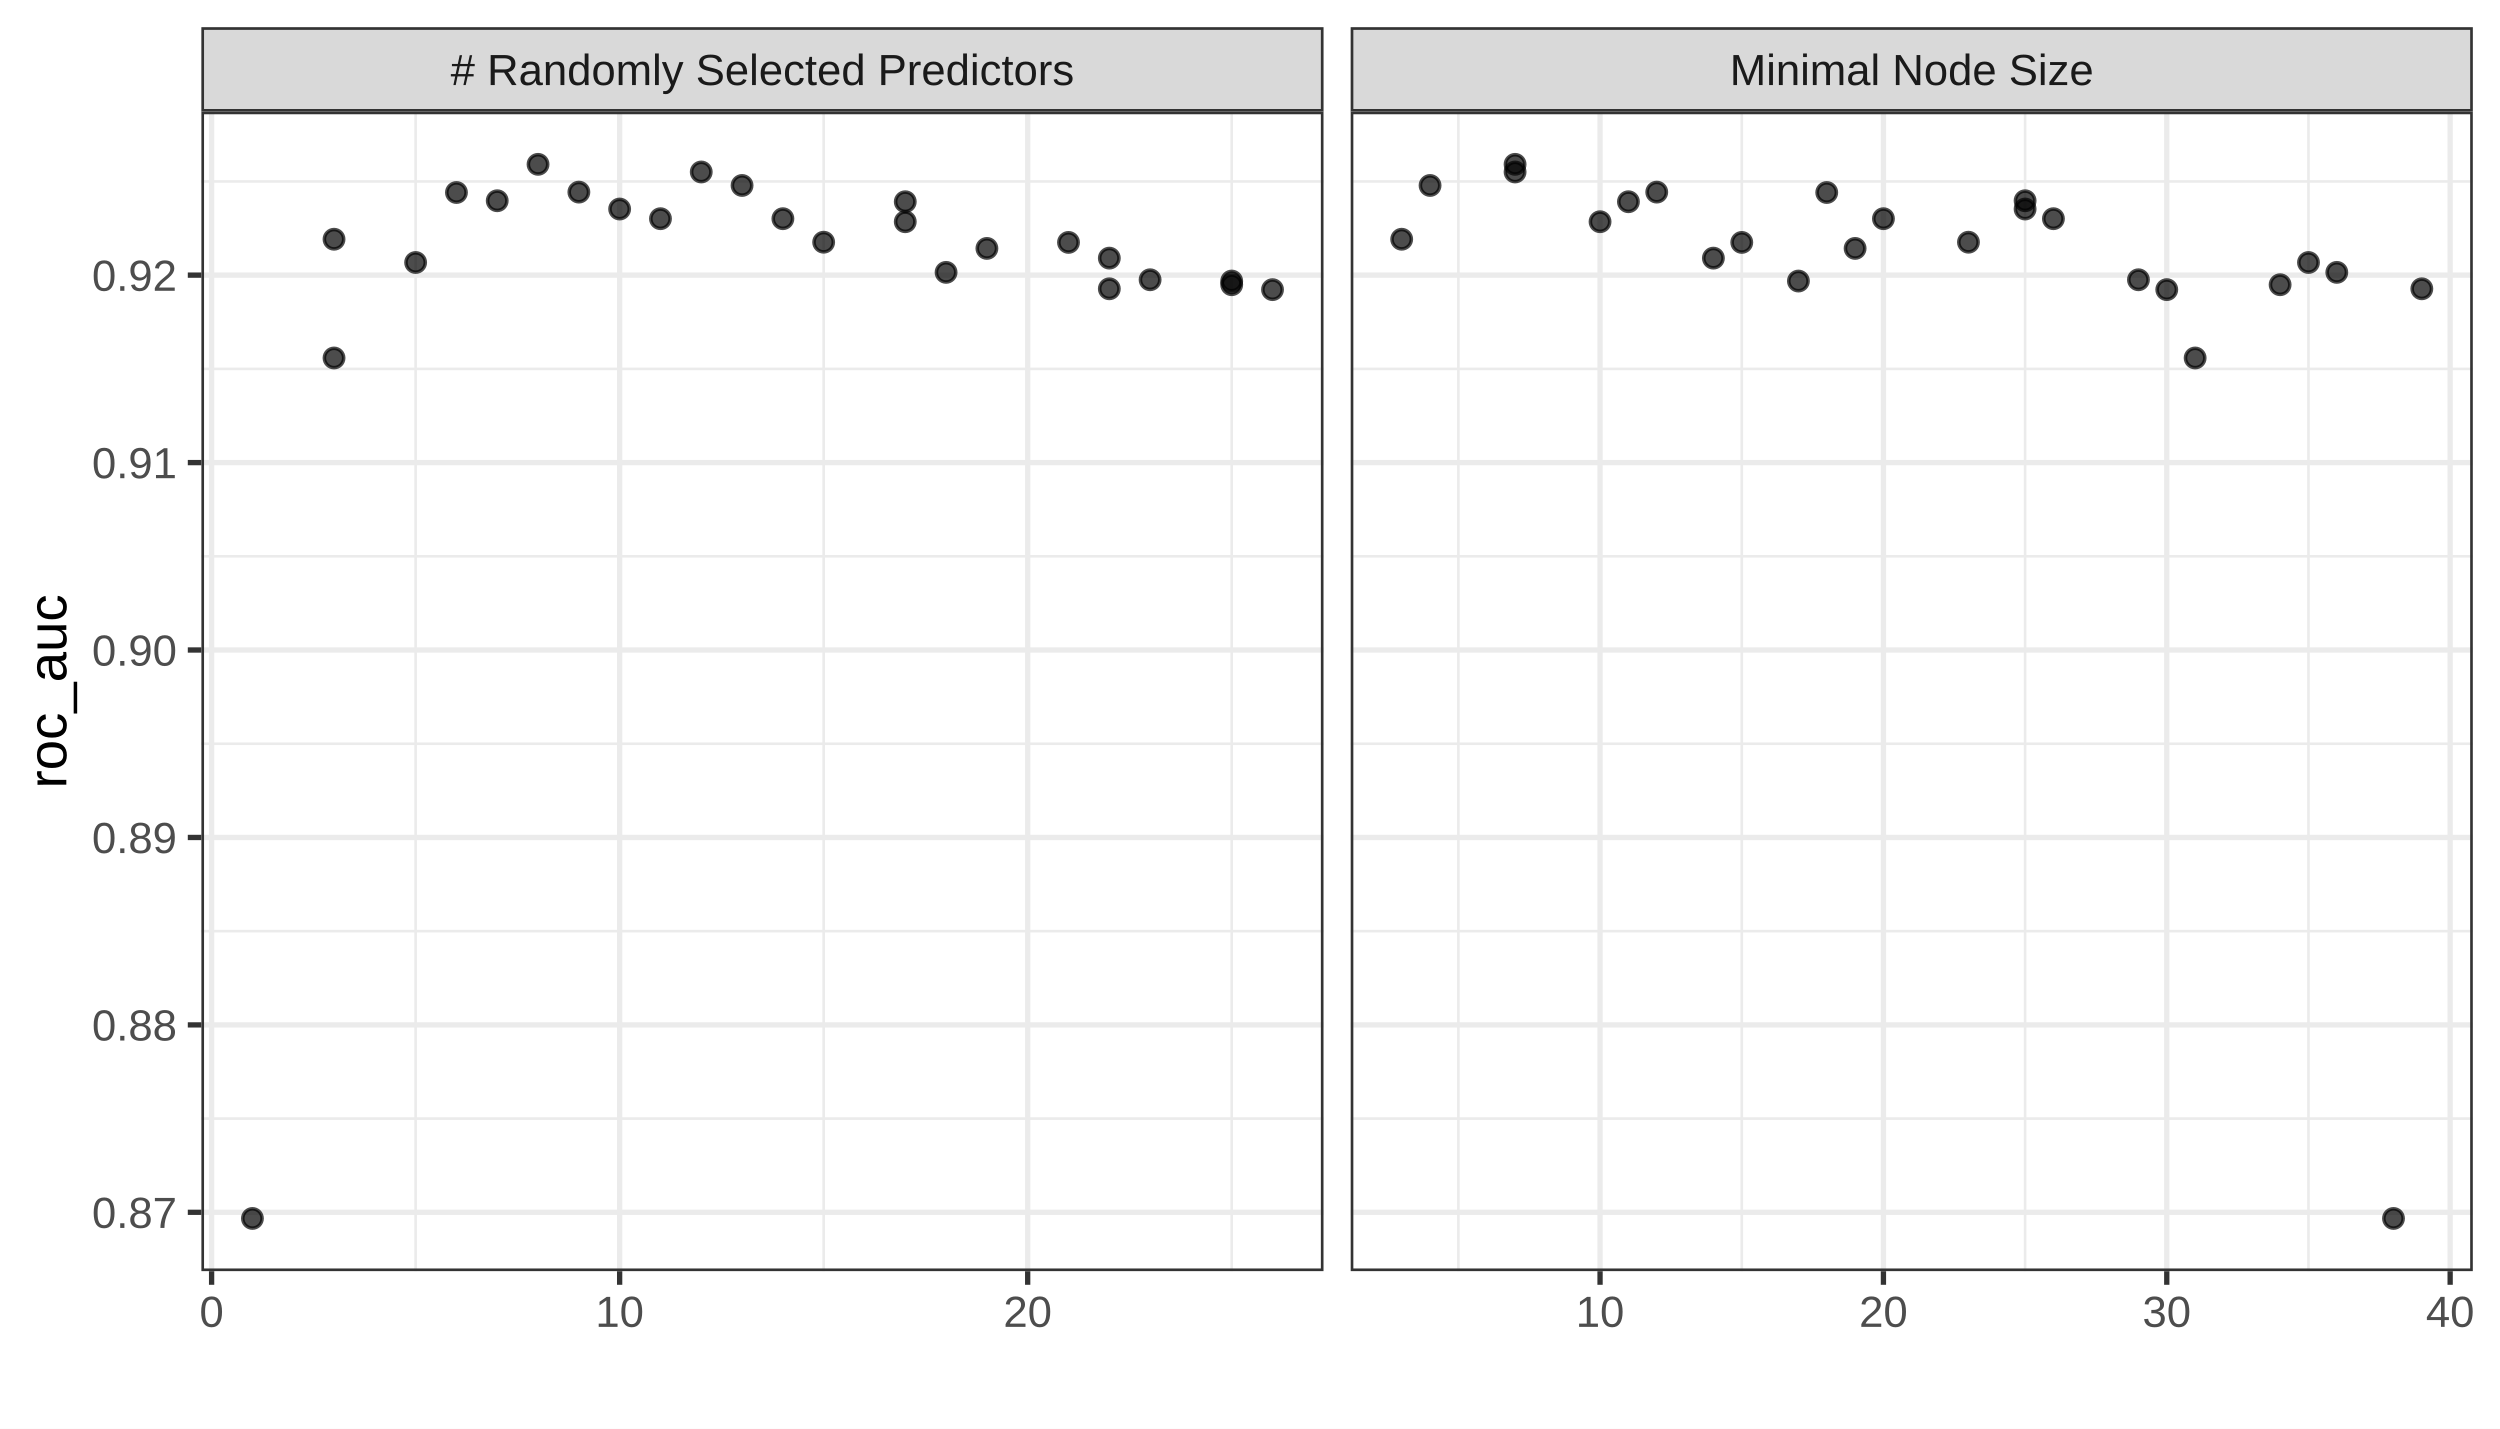
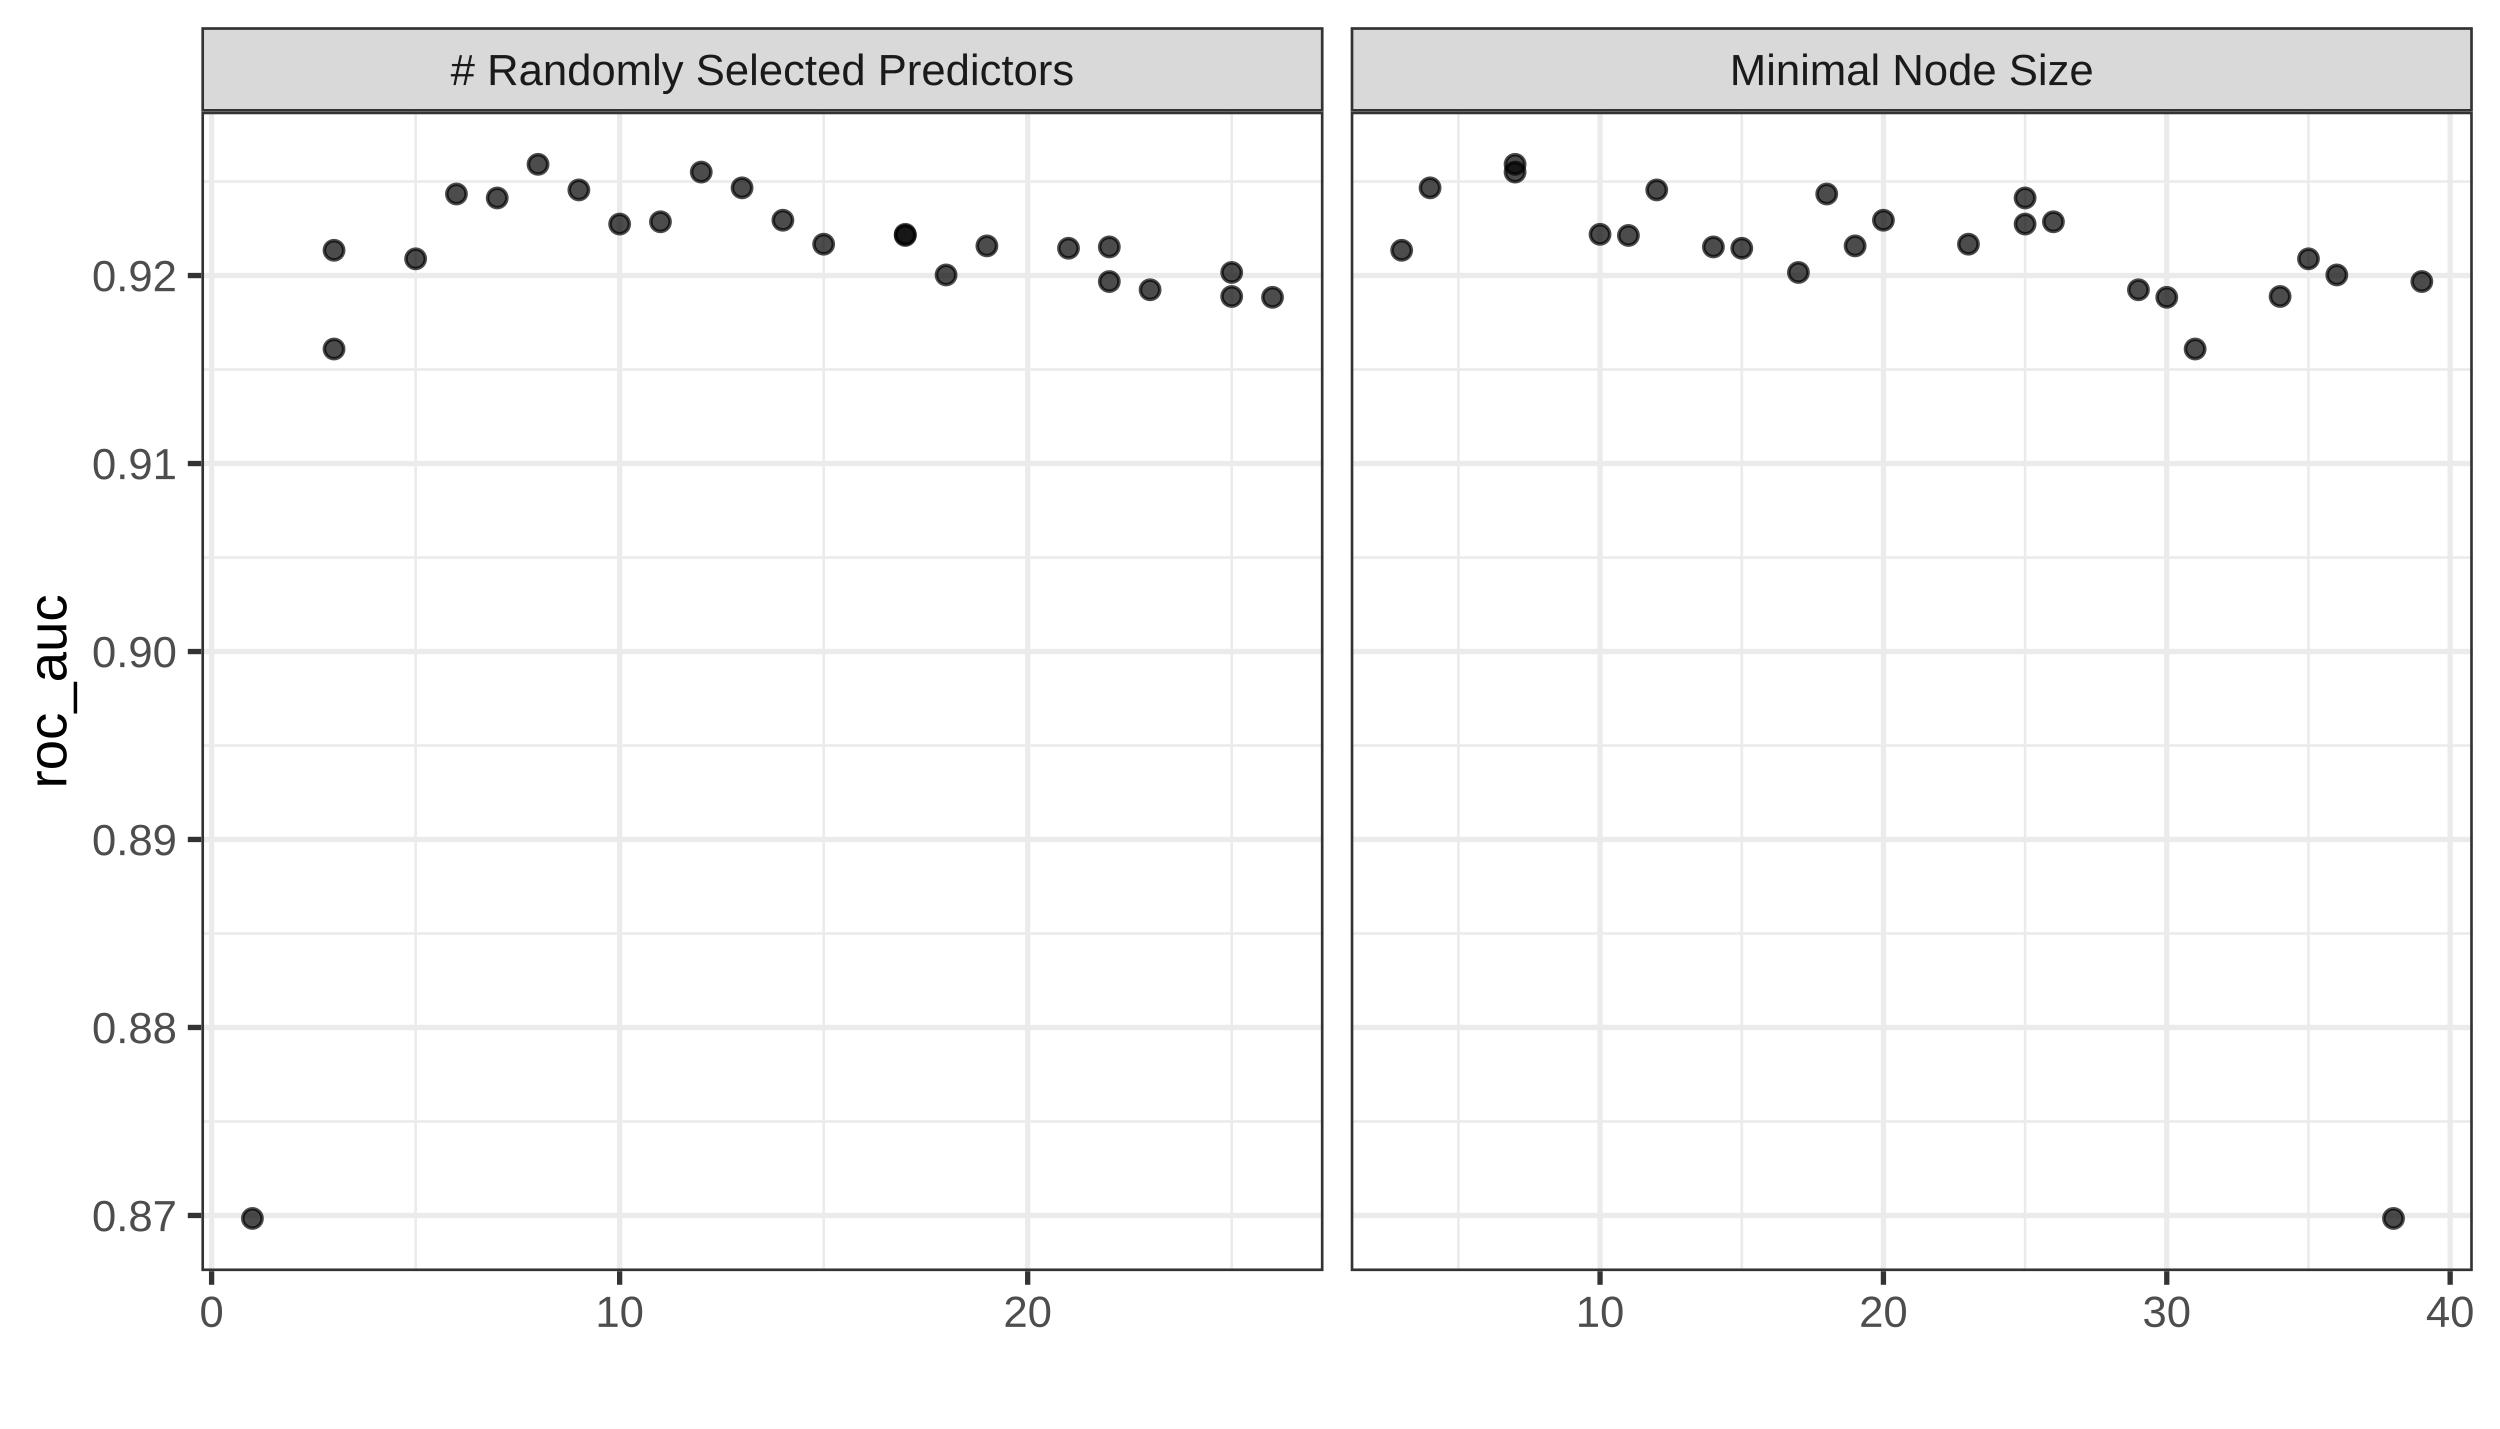
<svg xmlns="http://www.w3.org/2000/svg" class="svglite" width="504.00pt" height="288.00pt" viewBox="0 0 504.00 288.00">
  <defs>
    <style type="text/css">
    .svglite line, .svglite polyline, .svglite polygon, .svglite path, .svglite rect, .svglite circle {
      fill: none;
      stroke: #000000;
      stroke-linecap: round;
      stroke-linejoin: round;
      stroke-miterlimit: 10.00;
    }
    .svglite text {
      white-space: pre;
    }
  </style>
  </defs>
  <rect width="100%" height="100%" style="stroke: none; fill: none;" />
  <defs>
    <clipPath id="cpMC4wMHw1MDQuMDB8MC4wMHwyODguMDA=">
      <rect x="0.00" y="0.00" width="504.00" height="288.00" />
    </clipPath>
  </defs>
  <g clip-path="url(#cpMC4wMHw1MDQuMDB8MC4wMHwyODguMDA=)">
    <rect x="0.00" y="0.00" width="504.00" height="288.00" style="stroke-width: 1.07; stroke: #FFFFFF; fill: #FFFFFF;" />
  </g>
  <defs>
    <clipPath id="cpNDAuNjB8MjY2LjgyfDIyLjUwfDI1Ni4yNw==">
      <rect x="40.60" y="22.50" width="226.22" height="233.76" />
    </clipPath>
  </defs>
  <g clip-path="url(#cpNDAuNjB8MjY2LjgyfDIyLjUwfDI1Ni4yNw==)">
    <rect x="40.60" y="22.50" width="226.22" height="233.76" style="stroke-width: 1.07; stroke: none; fill: #FFFFFF;" />
-     <polyline points="40.60,225.51 266.82,225.51 " style="stroke-width: 0.53; stroke: #EBEBEB; stroke-linecap: butt;" />
-     <polyline points="40.60,187.72 266.82,187.72 " style="stroke-width: 0.53; stroke: #EBEBEB; stroke-linecap: butt;" />
-     <polyline points="40.60,149.94 266.82,149.94 " style="stroke-width: 0.53; stroke: #EBEBEB; stroke-linecap: butt;" />
-     <polyline points="40.60,112.15 266.82,112.15 " style="stroke-width: 0.53; stroke: #EBEBEB; stroke-linecap: butt;" />
-     <polyline points="40.60,74.37 266.82,74.37 " style="stroke-width: 0.53; stroke: #EBEBEB; stroke-linecap: butt;" />
-     <polyline points="40.60,36.58 266.82,36.58 " style="stroke-width: 0.53; stroke: #EBEBEB; stroke-linecap: butt;" />
+     <polyline points="40.60,226.09 266.82,226.09 " style="stroke-width: 0.53; stroke: #EBEBEB; stroke-linecap: butt;" />
+     <polyline points="40.60,188.19 266.82,188.19 " style="stroke-width: 0.53; stroke: #EBEBEB; stroke-linecap: butt;" />
+     <polyline points="40.60,150.30 266.82,150.30 " style="stroke-width: 0.53; stroke: #EBEBEB; stroke-linecap: butt;" />
+     <polyline points="40.60,112.40 266.82,112.40 " style="stroke-width: 0.53; stroke: #EBEBEB; stroke-linecap: butt;" />
+     <polyline points="40.60,74.50 266.82,74.50 " style="stroke-width: 0.53; stroke: #EBEBEB; stroke-linecap: butt;" />
+     <polyline points="40.60,36.60 266.82,36.60 " style="stroke-width: 0.53; stroke: #EBEBEB; stroke-linecap: butt;" />
    <polyline points="83.79,256.27 83.79,22.50 " style="stroke-width: 0.53; stroke: #EBEBEB; stroke-linecap: butt;" />
    <polyline points="166.05,256.27 166.05,22.50 " style="stroke-width: 0.53; stroke: #EBEBEB; stroke-linecap: butt;" />
    <polyline points="248.31,256.27 248.31,22.50 " style="stroke-width: 0.53; stroke: #EBEBEB; stroke-linecap: butt;" />
-     <polyline points="40.60,244.40 266.82,244.40 " style="stroke-width: 1.07; stroke: #EBEBEB; stroke-linecap: butt;" />
-     <polyline points="40.60,206.62 266.82,206.62 " style="stroke-width: 1.07; stroke: #EBEBEB; stroke-linecap: butt;" />
-     <polyline points="40.60,168.83 266.82,168.83 " style="stroke-width: 1.07; stroke: #EBEBEB; stroke-linecap: butt;" />
-     <polyline points="40.60,131.04 266.82,131.04 " style="stroke-width: 1.07; stroke: #EBEBEB; stroke-linecap: butt;" />
-     <polyline points="40.60,93.26 266.82,93.26 " style="stroke-width: 1.07; stroke: #EBEBEB; stroke-linecap: butt;" />
-     <polyline points="40.60,55.47 266.82,55.47 " style="stroke-width: 1.07; stroke: #EBEBEB; stroke-linecap: butt;" />
+     <polyline points="40.60,245.04 266.82,245.04 " style="stroke-width: 1.07; stroke: #EBEBEB; stroke-linecap: butt;" />
+     <polyline points="40.60,207.14 266.82,207.14 " style="stroke-width: 1.07; stroke: #EBEBEB; stroke-linecap: butt;" />
+     <polyline points="40.60,169.24 266.82,169.24 " style="stroke-width: 1.07; stroke: #EBEBEB; stroke-linecap: butt;" />
+     <polyline points="40.60,131.35 266.82,131.35 " style="stroke-width: 1.07; stroke: #EBEBEB; stroke-linecap: butt;" />
+     <polyline points="40.60,93.45 266.82,93.45 " style="stroke-width: 1.07; stroke: #EBEBEB; stroke-linecap: butt;" />
+     <polyline points="40.60,55.55 266.82,55.55 " style="stroke-width: 1.07; stroke: #EBEBEB; stroke-linecap: butt;" />
    <polyline points="42.66,256.27 42.66,22.50 " style="stroke-width: 1.07; stroke: #EBEBEB; stroke-linecap: butt;" />
    <polyline points="124.92,256.27 124.92,22.50 " style="stroke-width: 1.07; stroke: #EBEBEB; stroke-linecap: butt;" />
    <polyline points="207.18,256.27 207.18,22.50 " style="stroke-width: 1.07; stroke: #EBEBEB; stroke-linecap: butt;" />
-     <circle cx="141.37" cy="34.67" r="1.95" style="stroke-width: 0.71; stroke: #000000; stroke-opacity: 0.70; fill: #000000; fill-opacity: 0.70;" />
-     <circle cx="256.54" cy="58.39" r="1.95" style="stroke-width: 0.71; stroke: #000000; stroke-opacity: 0.70; fill: #000000; fill-opacity: 0.70;" />
-     <circle cx="100.24" cy="40.47" r="1.95" style="stroke-width: 0.71; stroke: #000000; stroke-opacity: 0.70; fill: #000000; fill-opacity: 0.70;" />
-     <circle cx="248.31" cy="57.40" r="1.95" style="stroke-width: 0.71; stroke: #000000; stroke-opacity: 0.70; fill: #000000; fill-opacity: 0.70;" />
-     <circle cx="149.60" cy="37.39" r="1.95" style="stroke-width: 0.71; stroke: #000000; stroke-opacity: 0.70; fill: #000000; fill-opacity: 0.70;" />
-     <circle cx="182.50" cy="44.70" r="1.95" style="stroke-width: 0.71; stroke: #000000; stroke-opacity: 0.70; fill: #000000; fill-opacity: 0.70;" />
+     <circle cx="141.37" cy="34.69" r="1.95" style="stroke-width: 0.71; stroke: #000000; stroke-opacity: 0.70; fill: #000000; fill-opacity: 0.70;" />
+     <circle cx="256.54" cy="59.94" r="1.95" style="stroke-width: 0.71; stroke: #000000; stroke-opacity: 0.70; fill: #000000; fill-opacity: 0.70;" />
+     <circle cx="100.24" cy="39.91" r="1.95" style="stroke-width: 0.71; stroke: #000000; stroke-opacity: 0.70; fill: #000000; fill-opacity: 0.70;" />
+     <circle cx="248.31" cy="59.77" r="1.95" style="stroke-width: 0.71; stroke: #000000; stroke-opacity: 0.70; fill: #000000; fill-opacity: 0.70;" />
+     <circle cx="149.60" cy="37.87" r="1.95" style="stroke-width: 0.71; stroke: #000000; stroke-opacity: 0.70; fill: #000000; fill-opacity: 0.70;" />
+     <circle cx="182.50" cy="47.24" r="1.95" style="stroke-width: 0.71; stroke: #000000; stroke-opacity: 0.70; fill: #000000; fill-opacity: 0.70;" />
    <circle cx="50.89" cy="245.64" r="1.95" style="stroke-width: 0.71; stroke: #000000; stroke-opacity: 0.70; fill: #000000; fill-opacity: 0.70;" />
-     <circle cx="124.92" cy="42.14" r="1.95" style="stroke-width: 0.71; stroke: #000000; stroke-opacity: 0.70; fill: #000000; fill-opacity: 0.70;" />
-     <circle cx="182.50" cy="40.67" r="1.95" style="stroke-width: 0.71; stroke: #000000; stroke-opacity: 0.70; fill: #000000; fill-opacity: 0.70;" />
-     <circle cx="198.96" cy="50.08" r="1.95" style="stroke-width: 0.71; stroke: #000000; stroke-opacity: 0.70; fill: #000000; fill-opacity: 0.70;" />
-     <circle cx="231.86" cy="56.40" r="1.95" style="stroke-width: 0.71; stroke: #000000; stroke-opacity: 0.70; fill: #000000; fill-opacity: 0.70;" />
-     <circle cx="83.79" cy="52.92" r="1.95" style="stroke-width: 0.71; stroke: #000000; stroke-opacity: 0.70; fill: #000000; fill-opacity: 0.70;" />
+     <circle cx="124.92" cy="45.17" r="1.95" style="stroke-width: 0.71; stroke: #000000; stroke-opacity: 0.70; fill: #000000; fill-opacity: 0.70;" />
+     <circle cx="182.50" cy="47.47" r="1.95" style="stroke-width: 0.71; stroke: #000000; stroke-opacity: 0.70; fill: #000000; fill-opacity: 0.70;" />
+     <circle cx="198.96" cy="49.57" r="1.95" style="stroke-width: 0.71; stroke: #000000; stroke-opacity: 0.70; fill: #000000; fill-opacity: 0.70;" />
+     <circle cx="231.86" cy="58.42" r="1.95" style="stroke-width: 0.71; stroke: #000000; stroke-opacity: 0.70; fill: #000000; fill-opacity: 0.70;" />
+     <circle cx="83.79" cy="52.18" r="1.95" style="stroke-width: 0.71; stroke: #000000; stroke-opacity: 0.70; fill: #000000; fill-opacity: 0.70;" />
    <circle cx="108.47" cy="33.13" r="1.95" style="stroke-width: 0.71; stroke: #000000; stroke-opacity: 0.70; fill: #000000; fill-opacity: 0.70;" />
-     <circle cx="157.83" cy="44.09" r="1.95" style="stroke-width: 0.71; stroke: #000000; stroke-opacity: 0.70; fill: #000000; fill-opacity: 0.70;" />
-     <circle cx="67.34" cy="72.17" r="1.95" style="stroke-width: 0.71; stroke: #000000; stroke-opacity: 0.70; fill: #000000; fill-opacity: 0.70;" />
-     <circle cx="223.64" cy="52.04" r="1.95" style="stroke-width: 0.71; stroke: #000000; stroke-opacity: 0.70; fill: #000000; fill-opacity: 0.70;" />
-     <circle cx="133.15" cy="44.09" r="1.95" style="stroke-width: 0.71; stroke: #000000; stroke-opacity: 0.70; fill: #000000; fill-opacity: 0.70;" />
-     <circle cx="190.73" cy="54.91" r="1.95" style="stroke-width: 0.71; stroke: #000000; stroke-opacity: 0.70; fill: #000000; fill-opacity: 0.70;" />
-     <circle cx="116.70" cy="38.73" r="1.95" style="stroke-width: 0.71; stroke: #000000; stroke-opacity: 0.70; fill: #000000; fill-opacity: 0.70;" />
-     <circle cx="215.41" cy="48.87" r="1.95" style="stroke-width: 0.71; stroke: #000000; stroke-opacity: 0.70; fill: #000000; fill-opacity: 0.70;" />
-     <circle cx="67.34" cy="48.23" r="1.95" style="stroke-width: 0.71; stroke: #000000; stroke-opacity: 0.70; fill: #000000; fill-opacity: 0.70;" />
-     <circle cx="248.31" cy="56.66" r="1.95" style="stroke-width: 0.71; stroke: #000000; stroke-opacity: 0.70; fill: #000000; fill-opacity: 0.70;" />
-     <circle cx="223.64" cy="58.22" r="1.95" style="stroke-width: 0.71; stroke: #000000; stroke-opacity: 0.70; fill: #000000; fill-opacity: 0.70;" />
-     <circle cx="92.02" cy="38.81" r="1.95" style="stroke-width: 0.71; stroke: #000000; stroke-opacity: 0.70; fill: #000000; fill-opacity: 0.70;" />
-     <circle cx="166.05" cy="48.83" r="1.95" style="stroke-width: 0.71; stroke: #000000; stroke-opacity: 0.70; fill: #000000; fill-opacity: 0.70;" />
+     <circle cx="157.83" cy="44.40" r="1.95" style="stroke-width: 0.71; stroke: #000000; stroke-opacity: 0.70; fill: #000000; fill-opacity: 0.70;" />
+     <circle cx="67.34" cy="70.36" r="1.95" style="stroke-width: 0.71; stroke: #000000; stroke-opacity: 0.70; fill: #000000; fill-opacity: 0.70;" />
+     <circle cx="223.64" cy="49.78" r="1.95" style="stroke-width: 0.71; stroke: #000000; stroke-opacity: 0.70; fill: #000000; fill-opacity: 0.70;" />
+     <circle cx="133.15" cy="44.71" r="1.95" style="stroke-width: 0.71; stroke: #000000; stroke-opacity: 0.70; fill: #000000; fill-opacity: 0.70;" />
+     <circle cx="190.73" cy="55.43" r="1.95" style="stroke-width: 0.71; stroke: #000000; stroke-opacity: 0.70; fill: #000000; fill-opacity: 0.70;" />
+     <circle cx="116.70" cy="38.29" r="1.95" style="stroke-width: 0.71; stroke: #000000; stroke-opacity: 0.70; fill: #000000; fill-opacity: 0.70;" />
+     <circle cx="215.41" cy="50.05" r="1.95" style="stroke-width: 0.71; stroke: #000000; stroke-opacity: 0.70; fill: #000000; fill-opacity: 0.70;" />
+     <circle cx="67.34" cy="50.46" r="1.95" style="stroke-width: 0.71; stroke: #000000; stroke-opacity: 0.70; fill: #000000; fill-opacity: 0.70;" />
+     <circle cx="248.31" cy="54.93" r="1.95" style="stroke-width: 0.71; stroke: #000000; stroke-opacity: 0.70; fill: #000000; fill-opacity: 0.70;" />
+     <circle cx="223.64" cy="56.76" r="1.95" style="stroke-width: 0.71; stroke: #000000; stroke-opacity: 0.70; fill: #000000; fill-opacity: 0.70;" />
+     <circle cx="92.02" cy="39.11" r="1.95" style="stroke-width: 0.71; stroke: #000000; stroke-opacity: 0.70; fill: #000000; fill-opacity: 0.70;" />
+     <circle cx="166.05" cy="49.23" r="1.95" style="stroke-width: 0.71; stroke: #000000; stroke-opacity: 0.70; fill: #000000; fill-opacity: 0.70;" />
    <rect x="40.60" y="22.50" width="226.22" height="233.76" style="stroke-width: 1.07; stroke: #333333;" />
  </g>
  <g clip-path="url(#cpMC4wMHw1MDQuMDB8MC4wMHwyODguMDA=)">
</g>
  <defs>
    <clipPath id="cpMjcyLjMwfDQ5OC41MnwyMi41MHwyNTYuMjc=">
      <rect x="272.30" y="22.50" width="226.22" height="233.76" />
    </clipPath>
  </defs>
  <g clip-path="url(#cpMjcyLjMwfDQ5OC41MnwyMi41MHwyNTYuMjc=)">
    <rect x="272.30" y="22.50" width="226.22" height="233.76" style="stroke-width: 1.07; stroke: none; fill: #FFFFFF;" />
-     <polyline points="272.30,225.51 498.52,225.51 " style="stroke-width: 0.53; stroke: #EBEBEB; stroke-linecap: butt;" />
-     <polyline points="272.30,187.72 498.52,187.72 " style="stroke-width: 0.53; stroke: #EBEBEB; stroke-linecap: butt;" />
-     <polyline points="272.30,149.94 498.52,149.94 " style="stroke-width: 0.53; stroke: #EBEBEB; stroke-linecap: butt;" />
-     <polyline points="272.30,112.15 498.52,112.15 " style="stroke-width: 0.53; stroke: #EBEBEB; stroke-linecap: butt;" />
-     <polyline points="272.30,74.37 498.52,74.37 " style="stroke-width: 0.53; stroke: #EBEBEB; stroke-linecap: butt;" />
-     <polyline points="272.30,36.58 498.52,36.58 " style="stroke-width: 0.53; stroke: #EBEBEB; stroke-linecap: butt;" />
+     <polyline points="272.30,226.09 498.52,226.09 " style="stroke-width: 0.53; stroke: #EBEBEB; stroke-linecap: butt;" />
+     <polyline points="272.30,188.19 498.52,188.19 " style="stroke-width: 0.53; stroke: #EBEBEB; stroke-linecap: butt;" />
+     <polyline points="272.30,150.30 498.52,150.30 " style="stroke-width: 0.53; stroke: #EBEBEB; stroke-linecap: butt;" />
+     <polyline points="272.30,112.40 498.52,112.40 " style="stroke-width: 0.53; stroke: #EBEBEB; stroke-linecap: butt;" />
+     <polyline points="272.30,74.50 498.52,74.50 " style="stroke-width: 0.53; stroke: #EBEBEB; stroke-linecap: butt;" />
+     <polyline points="272.30,36.60 498.52,36.60 " style="stroke-width: 0.53; stroke: #EBEBEB; stroke-linecap: butt;" />
    <polyline points="294.01,256.27 294.01,22.50 " style="stroke-width: 0.53; stroke: #EBEBEB; stroke-linecap: butt;" />
    <polyline points="351.14,256.27 351.14,22.50 " style="stroke-width: 0.53; stroke: #EBEBEB; stroke-linecap: butt;" />
    <polyline points="408.26,256.27 408.26,22.50 " style="stroke-width: 0.53; stroke: #EBEBEB; stroke-linecap: butt;" />
    <polyline points="465.39,256.27 465.39,22.50 " style="stroke-width: 0.53; stroke: #EBEBEB; stroke-linecap: butt;" />
-     <polyline points="272.30,244.40 498.52,244.40 " style="stroke-width: 1.07; stroke: #EBEBEB; stroke-linecap: butt;" />
-     <polyline points="272.30,206.62 498.52,206.62 " style="stroke-width: 1.07; stroke: #EBEBEB; stroke-linecap: butt;" />
-     <polyline points="272.30,168.83 498.52,168.83 " style="stroke-width: 1.07; stroke: #EBEBEB; stroke-linecap: butt;" />
-     <polyline points="272.30,131.04 498.52,131.04 " style="stroke-width: 1.07; stroke: #EBEBEB; stroke-linecap: butt;" />
-     <polyline points="272.30,93.26 498.52,93.26 " style="stroke-width: 1.07; stroke: #EBEBEB; stroke-linecap: butt;" />
-     <polyline points="272.30,55.47 498.52,55.47 " style="stroke-width: 1.07; stroke: #EBEBEB; stroke-linecap: butt;" />
+     <polyline points="272.30,245.04 498.52,245.04 " style="stroke-width: 1.07; stroke: #EBEBEB; stroke-linecap: butt;" />
+     <polyline points="272.30,207.14 498.52,207.14 " style="stroke-width: 1.07; stroke: #EBEBEB; stroke-linecap: butt;" />
+     <polyline points="272.30,169.24 498.52,169.24 " style="stroke-width: 1.07; stroke: #EBEBEB; stroke-linecap: butt;" />
+     <polyline points="272.30,131.35 498.52,131.35 " style="stroke-width: 1.07; stroke: #EBEBEB; stroke-linecap: butt;" />
+     <polyline points="272.30,93.45 498.52,93.45 " style="stroke-width: 1.07; stroke: #EBEBEB; stroke-linecap: butt;" />
+     <polyline points="272.30,55.55 498.52,55.55 " style="stroke-width: 1.07; stroke: #EBEBEB; stroke-linecap: butt;" />
    <polyline points="322.57,256.27 322.57,22.50 " style="stroke-width: 1.07; stroke: #EBEBEB; stroke-linecap: butt;" />
    <polyline points="379.70,256.27 379.70,22.50 " style="stroke-width: 1.07; stroke: #EBEBEB; stroke-linecap: butt;" />
    <polyline points="436.82,256.27 436.82,22.50 " style="stroke-width: 1.07; stroke: #EBEBEB; stroke-linecap: butt;" />
    <polyline points="493.95,256.27 493.95,22.50 " style="stroke-width: 1.07; stroke: #EBEBEB; stroke-linecap: butt;" />
-     <circle cx="305.44" cy="34.67" r="1.95" style="stroke-width: 0.71; stroke: #000000; stroke-opacity: 0.70; fill: #000000; fill-opacity: 0.70;" />
-     <circle cx="436.82" cy="58.39" r="1.95" style="stroke-width: 0.71; stroke: #000000; stroke-opacity: 0.70; fill: #000000; fill-opacity: 0.70;" />
-     <circle cx="408.26" cy="40.47" r="1.95" style="stroke-width: 0.71; stroke: #000000; stroke-opacity: 0.70; fill: #000000; fill-opacity: 0.70;" />
-     <circle cx="459.67" cy="57.40" r="1.95" style="stroke-width: 0.71; stroke: #000000; stroke-opacity: 0.70; fill: #000000; fill-opacity: 0.70;" />
-     <circle cx="288.30" cy="37.39" r="1.95" style="stroke-width: 0.71; stroke: #000000; stroke-opacity: 0.70; fill: #000000; fill-opacity: 0.70;" />
-     <circle cx="322.57" cy="44.70" r="1.95" style="stroke-width: 0.71; stroke: #000000; stroke-opacity: 0.70; fill: #000000; fill-opacity: 0.70;" />
+     <circle cx="305.44" cy="34.69" r="1.95" style="stroke-width: 0.71; stroke: #000000; stroke-opacity: 0.70; fill: #000000; fill-opacity: 0.70;" />
+     <circle cx="436.82" cy="59.94" r="1.95" style="stroke-width: 0.71; stroke: #000000; stroke-opacity: 0.70; fill: #000000; fill-opacity: 0.70;" />
+     <circle cx="408.26" cy="39.91" r="1.95" style="stroke-width: 0.71; stroke: #000000; stroke-opacity: 0.70; fill: #000000; fill-opacity: 0.70;" />
+     <circle cx="459.67" cy="59.77" r="1.95" style="stroke-width: 0.71; stroke: #000000; stroke-opacity: 0.70; fill: #000000; fill-opacity: 0.70;" />
+     <circle cx="288.30" cy="37.87" r="1.95" style="stroke-width: 0.71; stroke: #000000; stroke-opacity: 0.70; fill: #000000; fill-opacity: 0.70;" />
+     <circle cx="322.57" cy="47.24" r="1.95" style="stroke-width: 0.71; stroke: #000000; stroke-opacity: 0.70; fill: #000000; fill-opacity: 0.70;" />
    <circle cx="482.53" cy="245.64" r="1.95" style="stroke-width: 0.71; stroke: #000000; stroke-opacity: 0.70; fill: #000000; fill-opacity: 0.70;" />
-     <circle cx="408.26" cy="42.14" r="1.95" style="stroke-width: 0.71; stroke: #000000; stroke-opacity: 0.70; fill: #000000; fill-opacity: 0.70;" />
-     <circle cx="328.29" cy="40.67" r="1.95" style="stroke-width: 0.71; stroke: #000000; stroke-opacity: 0.70; fill: #000000; fill-opacity: 0.70;" />
-     <circle cx="373.99" cy="50.08" r="1.95" style="stroke-width: 0.71; stroke: #000000; stroke-opacity: 0.70; fill: #000000; fill-opacity: 0.70;" />
-     <circle cx="431.11" cy="56.40" r="1.95" style="stroke-width: 0.71; stroke: #000000; stroke-opacity: 0.70; fill: #000000; fill-opacity: 0.70;" />
-     <circle cx="465.39" cy="52.92" r="1.95" style="stroke-width: 0.71; stroke: #000000; stroke-opacity: 0.70; fill: #000000; fill-opacity: 0.70;" />
+     <circle cx="408.26" cy="45.17" r="1.95" style="stroke-width: 0.71; stroke: #000000; stroke-opacity: 0.70; fill: #000000; fill-opacity: 0.70;" />
+     <circle cx="328.29" cy="47.47" r="1.95" style="stroke-width: 0.71; stroke: #000000; stroke-opacity: 0.70; fill: #000000; fill-opacity: 0.70;" />
+     <circle cx="373.99" cy="49.57" r="1.95" style="stroke-width: 0.71; stroke: #000000; stroke-opacity: 0.70; fill: #000000; fill-opacity: 0.70;" />
+     <circle cx="431.11" cy="58.42" r="1.95" style="stroke-width: 0.71; stroke: #000000; stroke-opacity: 0.70; fill: #000000; fill-opacity: 0.70;" />
+     <circle cx="465.39" cy="52.18" r="1.95" style="stroke-width: 0.71; stroke: #000000; stroke-opacity: 0.70; fill: #000000; fill-opacity: 0.70;" />
    <circle cx="305.44" cy="33.13" r="1.95" style="stroke-width: 0.71; stroke: #000000; stroke-opacity: 0.70; fill: #000000; fill-opacity: 0.70;" />
-     <circle cx="379.70" cy="44.09" r="1.95" style="stroke-width: 0.71; stroke: #000000; stroke-opacity: 0.70; fill: #000000; fill-opacity: 0.70;" />
-     <circle cx="442.54" cy="72.17" r="1.95" style="stroke-width: 0.71; stroke: #000000; stroke-opacity: 0.70; fill: #000000; fill-opacity: 0.70;" />
-     <circle cx="345.42" cy="52.04" r="1.95" style="stroke-width: 0.71; stroke: #000000; stroke-opacity: 0.70; fill: #000000; fill-opacity: 0.70;" />
-     <circle cx="413.97" cy="44.09" r="1.95" style="stroke-width: 0.71; stroke: #000000; stroke-opacity: 0.70; fill: #000000; fill-opacity: 0.70;" />
-     <circle cx="471.10" cy="54.91" r="1.95" style="stroke-width: 0.71; stroke: #000000; stroke-opacity: 0.70; fill: #000000; fill-opacity: 0.70;" />
-     <circle cx="334.00" cy="38.73" r="1.95" style="stroke-width: 0.71; stroke: #000000; stroke-opacity: 0.70; fill: #000000; fill-opacity: 0.70;" />
-     <circle cx="351.14" cy="48.87" r="1.95" style="stroke-width: 0.71; stroke: #000000; stroke-opacity: 0.70; fill: #000000; fill-opacity: 0.70;" />
-     <circle cx="282.58" cy="48.23" r="1.95" style="stroke-width: 0.71; stroke: #000000; stroke-opacity: 0.70; fill: #000000; fill-opacity: 0.70;" />
-     <circle cx="362.56" cy="56.66" r="1.95" style="stroke-width: 0.71; stroke: #000000; stroke-opacity: 0.70; fill: #000000; fill-opacity: 0.70;" />
-     <circle cx="488.24" cy="58.22" r="1.95" style="stroke-width: 0.71; stroke: #000000; stroke-opacity: 0.70; fill: #000000; fill-opacity: 0.70;" />
-     <circle cx="368.27" cy="38.81" r="1.95" style="stroke-width: 0.71; stroke: #000000; stroke-opacity: 0.70; fill: #000000; fill-opacity: 0.70;" />
-     <circle cx="396.84" cy="48.83" r="1.95" style="stroke-width: 0.71; stroke: #000000; stroke-opacity: 0.70; fill: #000000; fill-opacity: 0.70;" />
+     <circle cx="379.70" cy="44.40" r="1.95" style="stroke-width: 0.71; stroke: #000000; stroke-opacity: 0.70; fill: #000000; fill-opacity: 0.70;" />
+     <circle cx="442.54" cy="70.36" r="1.95" style="stroke-width: 0.71; stroke: #000000; stroke-opacity: 0.70; fill: #000000; fill-opacity: 0.70;" />
+     <circle cx="345.42" cy="49.78" r="1.95" style="stroke-width: 0.71; stroke: #000000; stroke-opacity: 0.70; fill: #000000; fill-opacity: 0.70;" />
+     <circle cx="413.97" cy="44.71" r="1.95" style="stroke-width: 0.71; stroke: #000000; stroke-opacity: 0.70; fill: #000000; fill-opacity: 0.70;" />
+     <circle cx="471.10" cy="55.43" r="1.95" style="stroke-width: 0.71; stroke: #000000; stroke-opacity: 0.70; fill: #000000; fill-opacity: 0.70;" />
+     <circle cx="334.00" cy="38.29" r="1.95" style="stroke-width: 0.71; stroke: #000000; stroke-opacity: 0.70; fill: #000000; fill-opacity: 0.70;" />
+     <circle cx="351.14" cy="50.05" r="1.95" style="stroke-width: 0.71; stroke: #000000; stroke-opacity: 0.70; fill: #000000; fill-opacity: 0.70;" />
+     <circle cx="282.58" cy="50.46" r="1.95" style="stroke-width: 0.71; stroke: #000000; stroke-opacity: 0.70; fill: #000000; fill-opacity: 0.70;" />
+     <circle cx="362.56" cy="54.93" r="1.95" style="stroke-width: 0.71; stroke: #000000; stroke-opacity: 0.70; fill: #000000; fill-opacity: 0.70;" />
+     <circle cx="488.24" cy="56.76" r="1.95" style="stroke-width: 0.71; stroke: #000000; stroke-opacity: 0.70; fill: #000000; fill-opacity: 0.70;" />
+     <circle cx="368.27" cy="39.11" r="1.95" style="stroke-width: 0.71; stroke: #000000; stroke-opacity: 0.70; fill: #000000; fill-opacity: 0.70;" />
+     <circle cx="396.84" cy="49.23" r="1.95" style="stroke-width: 0.71; stroke: #000000; stroke-opacity: 0.70; fill: #000000; fill-opacity: 0.70;" />
    <rect x="272.30" y="22.50" width="226.22" height="233.76" style="stroke-width: 1.07; stroke: #333333;" />
  </g>
  <g clip-path="url(#cpMC4wMHw1MDQuMDB8MC4wMHwyODguMDA=)">
</g>
  <defs>
    <clipPath id="cpNDAuNjB8MjY2LjgyfDUuNDh8MjIuNTA=">
      <rect x="40.60" y="5.48" width="226.22" height="17.03" />
    </clipPath>
  </defs>
  <g clip-path="url(#cpNDAuNjB8MjY2LjgyfDUuNDh8MjIuNTA=)">
    <rect x="40.60" y="5.48" width="226.22" height="17.03" style="stroke-width: 1.07; stroke: #333333; fill: #D9D9D9;" />
    <text x="153.71" y="17.15" text-anchor="middle" style="font-size: 8.80px;fill: #1A1A1A; font-family: &quot;Arial&quot;;" textLength="125.68px" lengthAdjust="spacingAndGlyphs"># Randomly Selected Predictors</text>
  </g>
  <g clip-path="url(#cpMC4wMHw1MDQuMDB8MC4wMHwyODguMDA=)">
</g>
  <defs>
    <clipPath id="cpMjcyLjMwfDQ5OC41Mnw1LjQ4fDIyLjUw">
      <rect x="272.30" y="5.48" width="226.22" height="17.03" />
    </clipPath>
  </defs>
  <g clip-path="url(#cpMjcyLjMwfDQ5OC41Mnw1LjQ4fDIyLjUw)">
    <rect x="272.30" y="5.48" width="226.22" height="17.03" style="stroke-width: 1.07; stroke: #333333; fill: #D9D9D9;" />
    <text x="385.41" y="17.15" text-anchor="middle" style="font-size: 8.80px;fill: #1A1A1A; font-family: &quot;Arial&quot;;" textLength="73.34px" lengthAdjust="spacingAndGlyphs">Minimal Node Size</text>
  </g>
  <g clip-path="url(#cpMC4wMHw1MDQuMDB8MC4wMHwyODguMDA=)">
    <polyline points="42.66,259.01 42.66,256.27 " style="stroke-width: 1.07; stroke: #333333; stroke-linecap: butt;" />
    <polyline points="124.92,259.01 124.92,256.27 " style="stroke-width: 1.07; stroke: #333333; stroke-linecap: butt;" />
    <polyline points="207.18,259.01 207.18,256.27 " style="stroke-width: 1.07; stroke: #333333; stroke-linecap: butt;" />
    <text x="42.66" y="267.50" text-anchor="middle" style="font-size: 8.80px;fill: #4D4D4D; font-family: &quot;Arial&quot;;" textLength="4.90px" lengthAdjust="spacingAndGlyphs">0</text>
    <text x="124.92" y="267.50" text-anchor="middle" style="font-size: 8.80px;fill: #4D4D4D; font-family: &quot;Arial&quot;;" textLength="9.79px" lengthAdjust="spacingAndGlyphs">10</text>
    <text x="207.18" y="267.50" text-anchor="middle" style="font-size: 8.80px;fill: #4D4D4D; font-family: &quot;Arial&quot;;" textLength="9.79px" lengthAdjust="spacingAndGlyphs">20</text>
    <polyline points="322.57,259.01 322.57,256.27 " style="stroke-width: 1.07; stroke: #333333; stroke-linecap: butt;" />
    <polyline points="379.70,259.01 379.70,256.27 " style="stroke-width: 1.07; stroke: #333333; stroke-linecap: butt;" />
    <polyline points="436.82,259.01 436.82,256.27 " style="stroke-width: 1.07; stroke: #333333; stroke-linecap: butt;" />
    <polyline points="493.95,259.01 493.95,256.27 " style="stroke-width: 1.07; stroke: #333333; stroke-linecap: butt;" />
    <text x="322.57" y="267.50" text-anchor="middle" style="font-size: 8.80px;fill: #4D4D4D; font-family: &quot;Arial&quot;;" textLength="9.79px" lengthAdjust="spacingAndGlyphs">10</text>
    <text x="379.70" y="267.50" text-anchor="middle" style="font-size: 8.80px;fill: #4D4D4D; font-family: &quot;Arial&quot;;" textLength="9.79px" lengthAdjust="spacingAndGlyphs">20</text>
    <text x="436.82" y="267.50" text-anchor="middle" style="font-size: 8.80px;fill: #4D4D4D; font-family: &quot;Arial&quot;;" textLength="9.79px" lengthAdjust="spacingAndGlyphs">30</text>
    <text x="493.95" y="267.50" text-anchor="middle" style="font-size: 8.80px;fill: #4D4D4D; font-family: &quot;Arial&quot;;" textLength="9.79px" lengthAdjust="spacingAndGlyphs">40</text>
-     <text x="35.67" y="247.55" text-anchor="end" style="font-size: 8.80px;fill: #4D4D4D; font-family: &quot;Arial&quot;;" textLength="17.13px" lengthAdjust="spacingAndGlyphs">0.87</text>
-     <text x="35.67" y="209.77" text-anchor="end" style="font-size: 8.80px;fill: #4D4D4D; font-family: &quot;Arial&quot;;" textLength="17.13px" lengthAdjust="spacingAndGlyphs">0.88</text>
-     <text x="35.67" y="171.98" text-anchor="end" style="font-size: 8.80px;fill: #4D4D4D; font-family: &quot;Arial&quot;;" textLength="17.13px" lengthAdjust="spacingAndGlyphs">0.89</text>
-     <text x="35.67" y="134.20" text-anchor="end" style="font-size: 8.80px;fill: #4D4D4D; font-family: &quot;Arial&quot;;" textLength="17.13px" lengthAdjust="spacingAndGlyphs">0.90</text>
-     <text x="35.67" y="96.41" text-anchor="end" style="font-size: 8.80px;fill: #4D4D4D; font-family: &quot;Arial&quot;;" textLength="17.13px" lengthAdjust="spacingAndGlyphs">0.91</text>
-     <text x="35.67" y="58.63" text-anchor="end" style="font-size: 8.80px;fill: #4D4D4D; font-family: &quot;Arial&quot;;" textLength="17.13px" lengthAdjust="spacingAndGlyphs">0.92</text>
-     <polyline points="37.86,244.40 40.60,244.40 " style="stroke-width: 1.07; stroke: #333333; stroke-linecap: butt;" />
-     <polyline points="37.86,206.62 40.60,206.62 " style="stroke-width: 1.07; stroke: #333333; stroke-linecap: butt;" />
-     <polyline points="37.86,168.83 40.60,168.83 " style="stroke-width: 1.07; stroke: #333333; stroke-linecap: butt;" />
-     <polyline points="37.86,131.04 40.60,131.04 " style="stroke-width: 1.07; stroke: #333333; stroke-linecap: butt;" />
-     <polyline points="37.86,93.26 40.60,93.26 " style="stroke-width: 1.07; stroke: #333333; stroke-linecap: butt;" />
-     <polyline points="37.86,55.47 40.60,55.47 " style="stroke-width: 1.07; stroke: #333333; stroke-linecap: butt;" />
+     <text x="35.67" y="248.20" text-anchor="end" style="font-size: 8.80px;fill: #4D4D4D; font-family: &quot;Arial&quot;;" textLength="17.13px" lengthAdjust="spacingAndGlyphs">0.87</text>
+     <text x="35.67" y="210.30" text-anchor="end" style="font-size: 8.80px;fill: #4D4D4D; font-family: &quot;Arial&quot;;" textLength="17.13px" lengthAdjust="spacingAndGlyphs">0.88</text>
+     <text x="35.67" y="172.40" text-anchor="end" style="font-size: 8.80px;fill: #4D4D4D; font-family: &quot;Arial&quot;;" textLength="17.13px" lengthAdjust="spacingAndGlyphs">0.89</text>
+     <text x="35.67" y="134.50" text-anchor="end" style="font-size: 8.80px;fill: #4D4D4D; font-family: &quot;Arial&quot;;" textLength="17.13px" lengthAdjust="spacingAndGlyphs">0.90</text>
+     <text x="35.67" y="96.60" text-anchor="end" style="font-size: 8.80px;fill: #4D4D4D; font-family: &quot;Arial&quot;;" textLength="17.13px" lengthAdjust="spacingAndGlyphs">0.91</text>
+     <text x="35.67" y="58.70" text-anchor="end" style="font-size: 8.80px;fill: #4D4D4D; font-family: &quot;Arial&quot;;" textLength="17.13px" lengthAdjust="spacingAndGlyphs">0.92</text>
+     <polyline points="37.86,245.04 40.60,245.04 " style="stroke-width: 1.07; stroke: #333333; stroke-linecap: butt;" />
+     <polyline points="37.86,207.14 40.60,207.14 " style="stroke-width: 1.07; stroke: #333333; stroke-linecap: butt;" />
+     <polyline points="37.86,169.24 40.60,169.24 " style="stroke-width: 1.07; stroke: #333333; stroke-linecap: butt;" />
+     <polyline points="37.86,131.35 40.60,131.35 " style="stroke-width: 1.07; stroke: #333333; stroke-linecap: butt;" />
+     <polyline points="37.86,93.45 40.60,93.45 " style="stroke-width: 1.07; stroke: #333333; stroke-linecap: butt;" />
+     <polyline points="37.86,55.55 40.60,55.55 " style="stroke-width: 1.07; stroke: #333333; stroke-linecap: butt;" />
    <text transform="translate(13.37,139.39) rotate(-90)" text-anchor="middle" style="font-size: 11.00px; font-family: &quot;Arial&quot;;" textLength="39.15px" lengthAdjust="spacingAndGlyphs">roc_auc</text>
  </g>
</svg>
